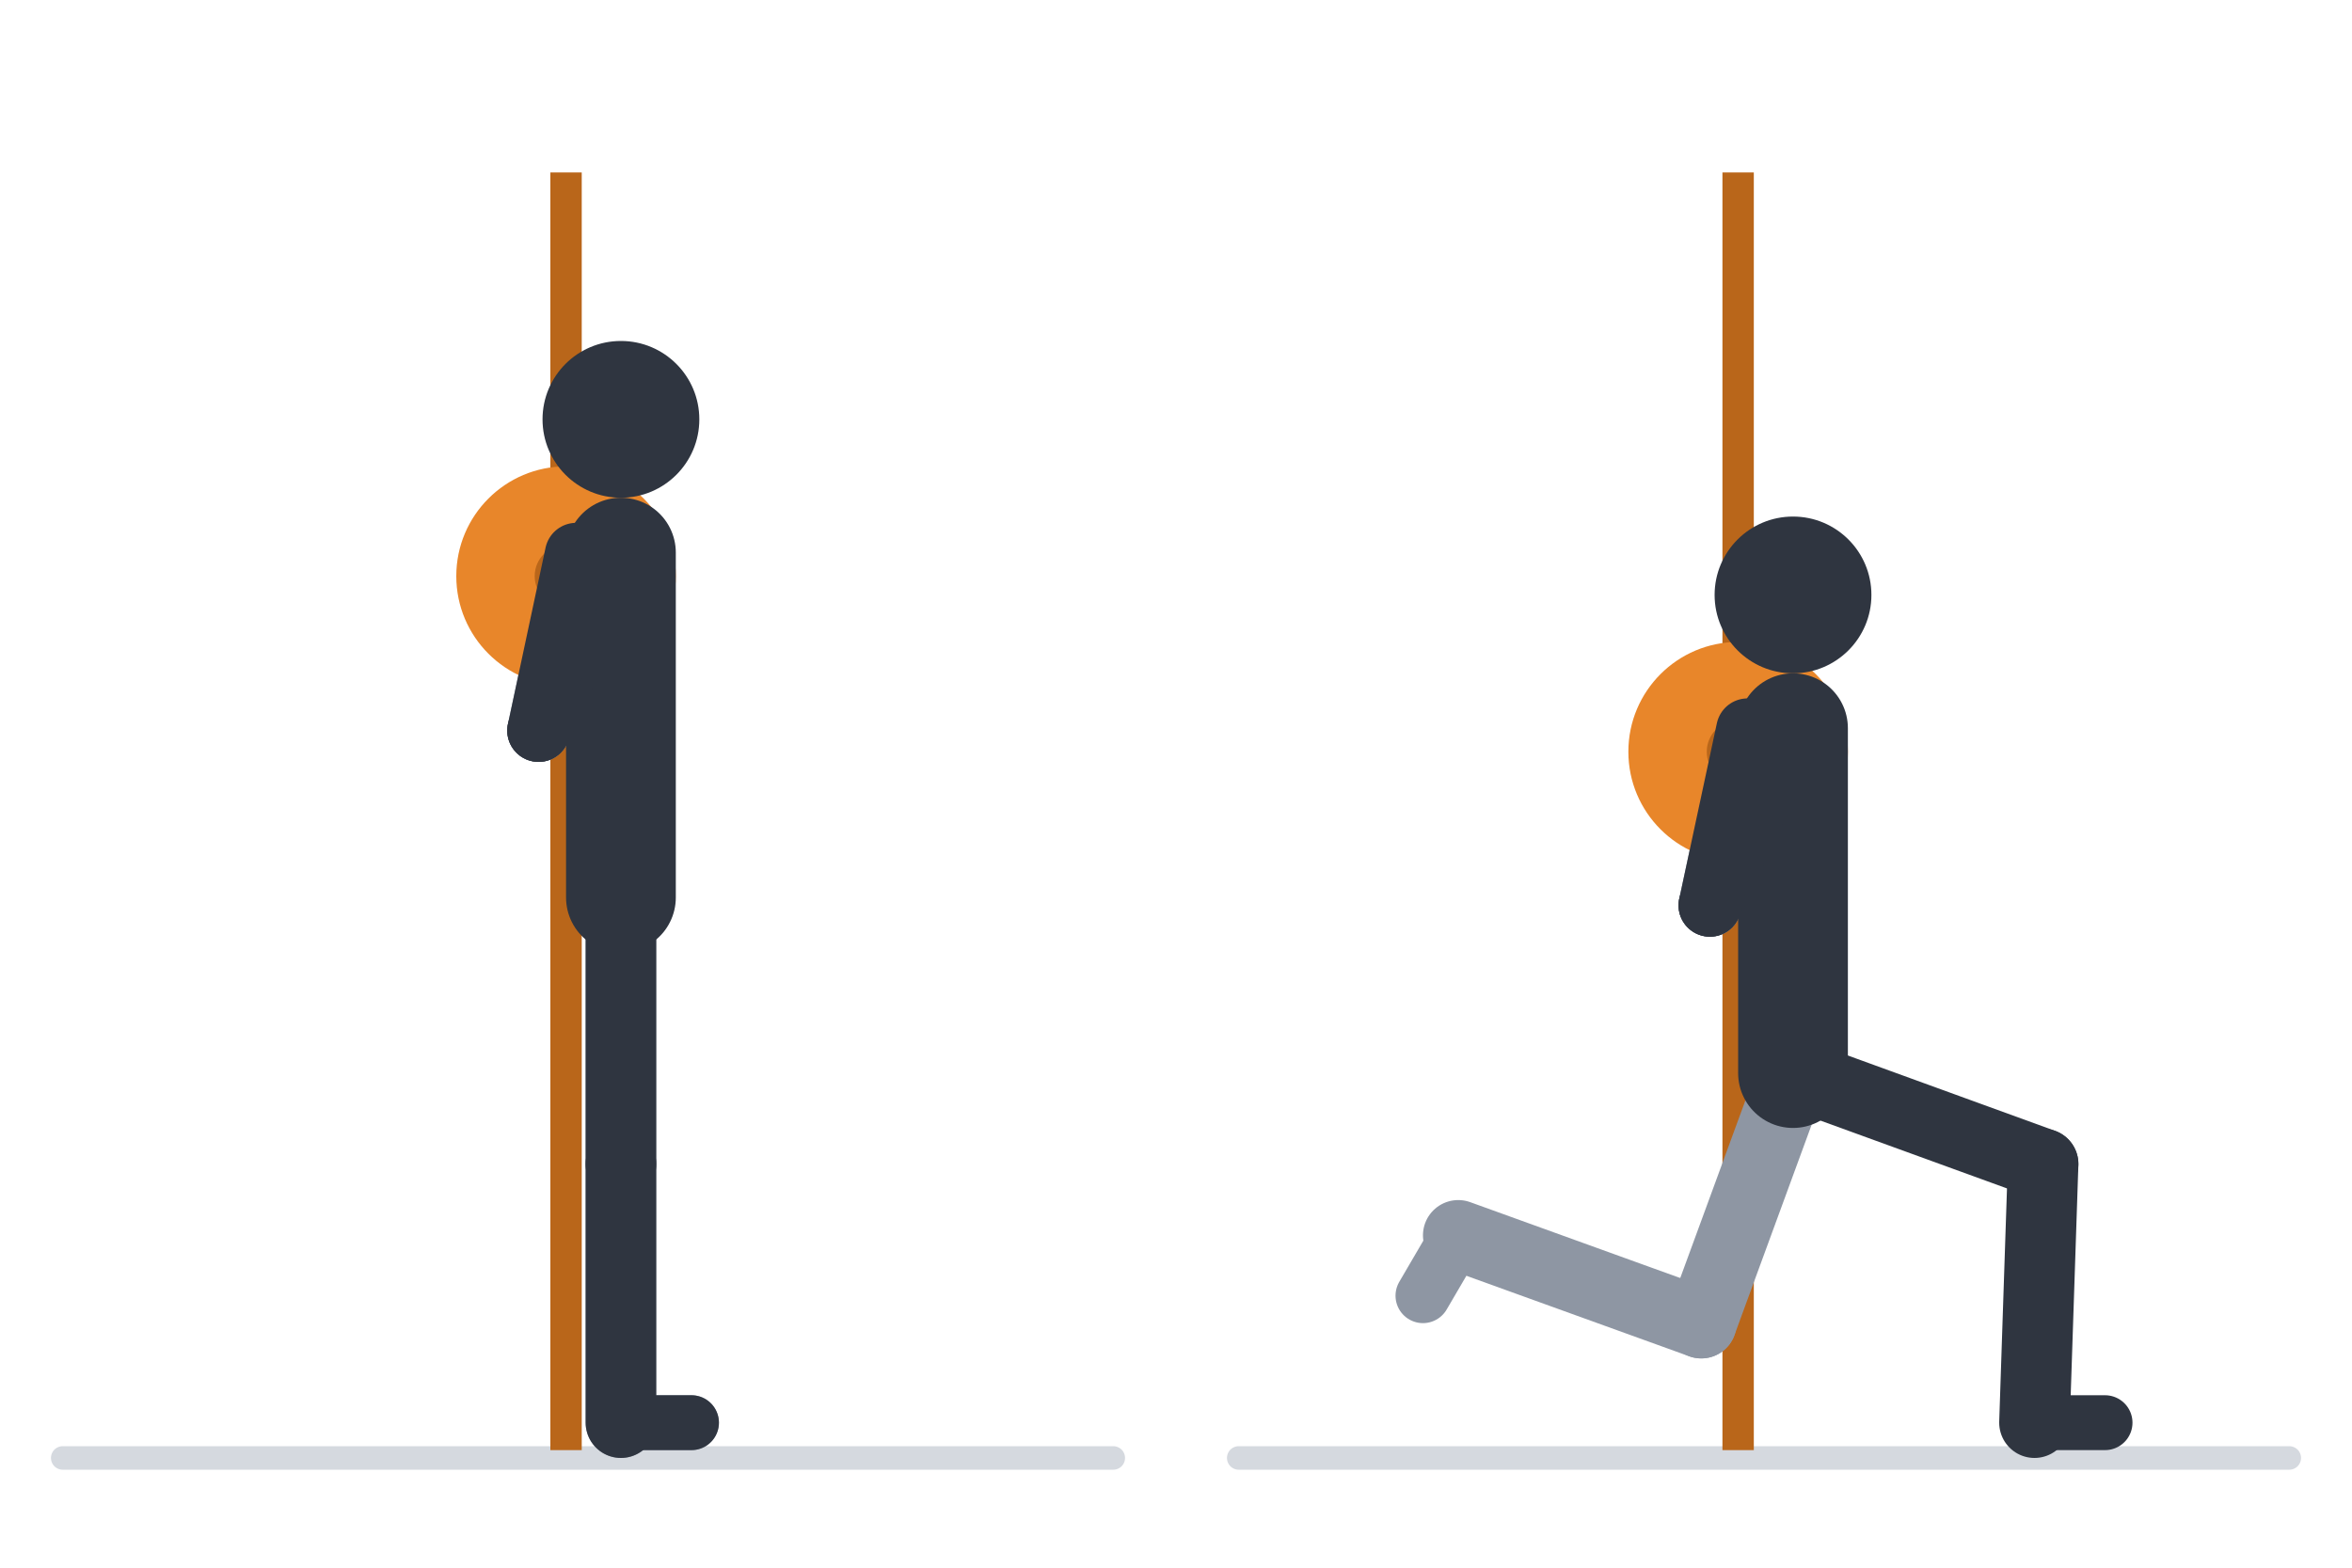
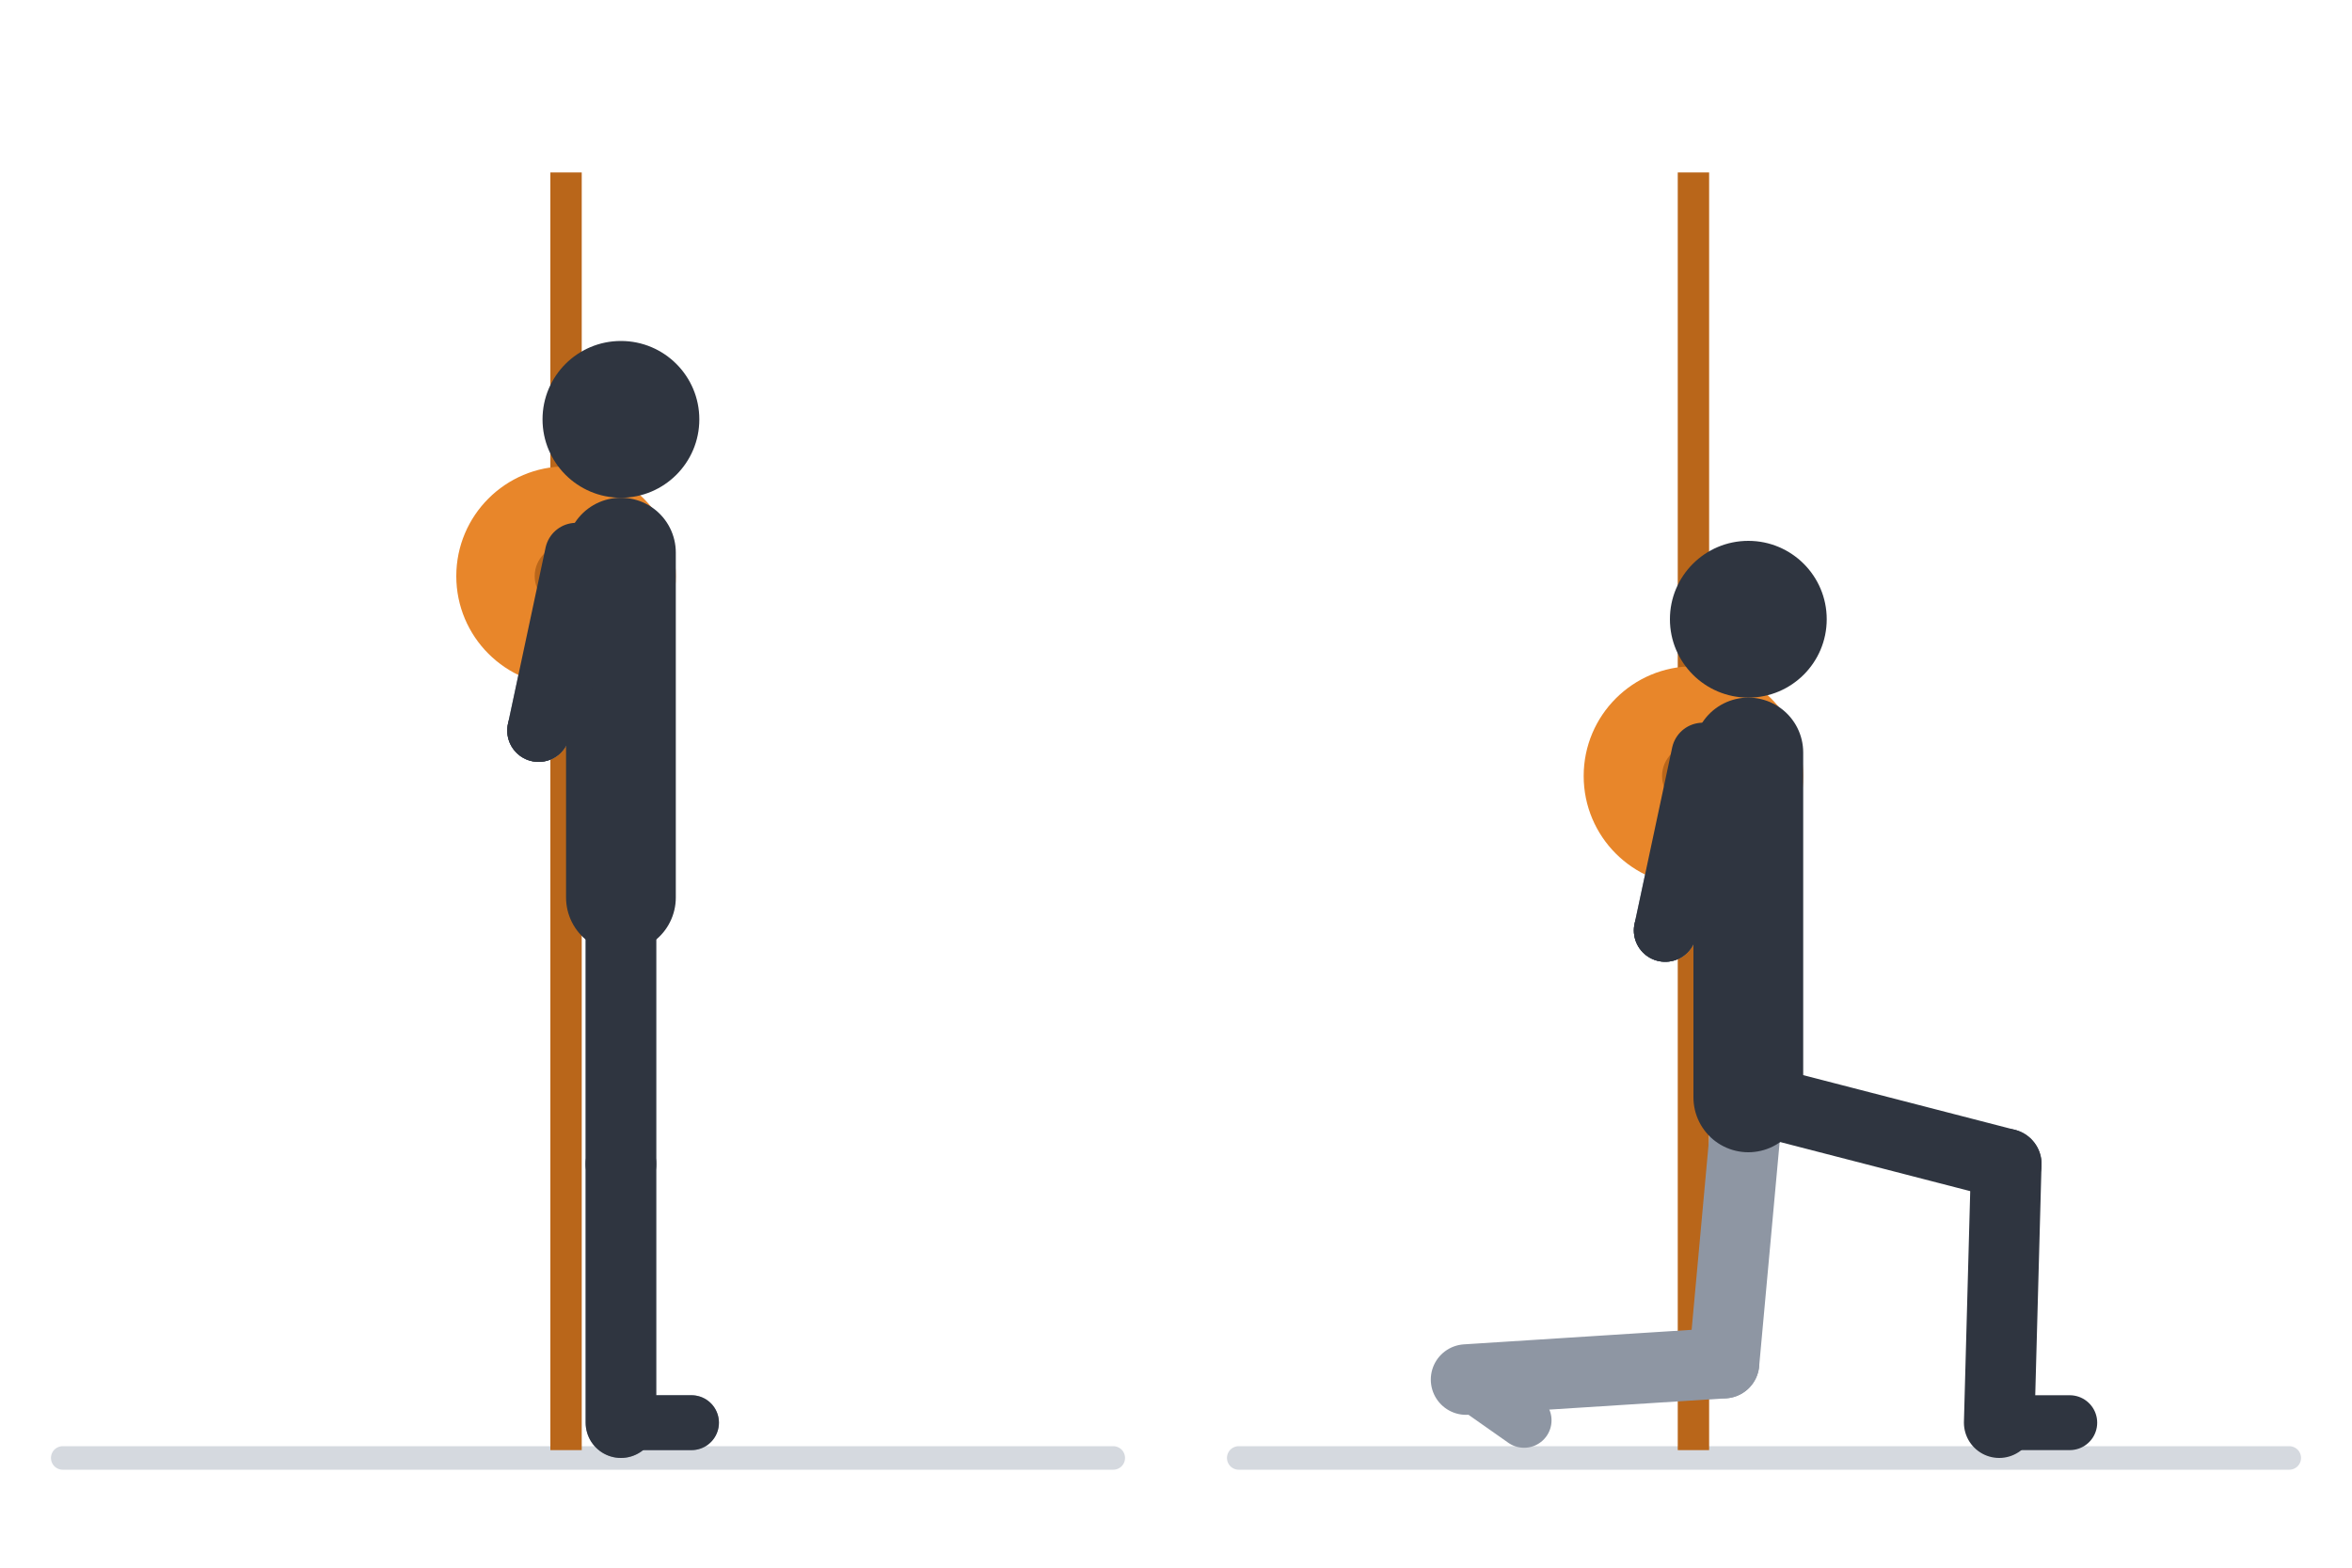
<svg xmlns="http://www.w3.org/2000/svg" width="300" height="200" viewBox="0 0 300 200">
  <line x1="8.0" y1="186.0" x2="142.0" y2="186.0" stroke="#D5D9DF" stroke-width="3" stroke-linecap="round" />
  <line x1="72.2" y1="22.0" x2="72.2" y2="185.0" stroke="#B9661A" stroke-width="4" stroke-linecap="butt" />
  <line x1="79.2" y1="70.5" x2="68.7" y2="93.2" stroke="#8E96A3" stroke-width="8" stroke-linecap="round" />
  <line x1="68.7" y1="93.2" x2="73.5" y2="70.7" stroke="#8E96A3" stroke-width="8" stroke-linecap="round" />
  <line x1="79.2" y1="114.5" x2="79.2" y2="148.5" stroke="#8E96A3" stroke-width="9" stroke-linecap="round" />
  <line x1="79.2" y1="148.5" x2="79.2" y2="181.5" stroke="#8E96A3" stroke-width="9" stroke-linecap="round" />
  <line x1="79.2" y1="181.5" x2="88.2" y2="181.5" stroke="#8E96A3" stroke-width="7" stroke-linecap="round" />
  <circle cx="72.2" cy="73.5" r="14.0" fill="#E8862A" />
  <circle cx="72.2" cy="73.5" r="4.0" fill="#B9661A" />
  <line x1="79.2" y1="114.5" x2="79.2" y2="70.5" stroke="#2F3540" stroke-width="14" stroke-linecap="round" />
  <circle cx="79.2" cy="53.5" r="10.0" fill="#2F3540" />
  <line x1="79.2" y1="114.5" x2="79.2" y2="148.5" stroke="#2F3540" stroke-width="9" stroke-linecap="round" />
  <line x1="79.2" y1="148.5" x2="79.2" y2="181.5" stroke="#2F3540" stroke-width="9" stroke-linecap="round" />
  <line x1="79.2" y1="181.5" x2="88.2" y2="181.5" stroke="#2F3540" stroke-width="7" stroke-linecap="round" />
  <line x1="79.2" y1="70.5" x2="68.7" y2="93.2" stroke="#2F3540" stroke-width="8" stroke-linecap="round" />
  <line x1="68.7" y1="93.2" x2="73.5" y2="70.7" stroke="#2F3540" stroke-width="8" stroke-linecap="round" />
  <line x1="158.0" y1="186.0" x2="292.0" y2="186.0" stroke="#D5D9DF" stroke-width="3" stroke-linecap="round" />
-   <line x1="221.7" y1="22.0" x2="221.7" y2="185.0" stroke="#B9661A" stroke-width="4" stroke-linecap="butt" />
-   <line x1="228.7" y1="92.9" x2="218.1" y2="115.5" stroke="#8E96A3" stroke-width="8" stroke-linecap="round" />
-   <line x1="218.1" y1="115.5" x2="222.9" y2="93.1" stroke="#8E96A3" stroke-width="8" stroke-linecap="round" />
-   <line x1="228.7" y1="136.9" x2="217.0" y2="168.8" stroke="#8E96A3" stroke-width="9" stroke-linecap="round" />
-   <line x1="217.0" y1="168.8" x2="186.0" y2="157.6" stroke="#8E96A3" stroke-width="9" stroke-linecap="round" />
-   <line x1="186.0" y1="157.6" x2="181.5" y2="165.3" stroke="#8E96A3" stroke-width="7" stroke-linecap="round" />
-   <circle cx="221.7" cy="95.9" r="14.0" fill="#E8862A" />
-   <circle cx="221.7" cy="95.9" r="4.0" fill="#B9661A" />
-   <line x1="228.7" y1="136.9" x2="228.7" y2="92.9" stroke="#2F3540" stroke-width="14" stroke-linecap="round" />
-   <circle cx="228.7" cy="75.9" r="10.0" fill="#2F3540" />
-   <line x1="228.7" y1="136.9" x2="260.6" y2="148.5" stroke="#2F3540" stroke-width="9" stroke-linecap="round" />
-   <line x1="260.6" y1="148.5" x2="259.5" y2="181.5" stroke="#2F3540" stroke-width="9" stroke-linecap="round" />
-   <line x1="259.5" y1="181.5" x2="268.5" y2="181.5" stroke="#2F3540" stroke-width="7" stroke-linecap="round" />
-   <line x1="228.7" y1="92.9" x2="218.1" y2="115.5" stroke="#2F3540" stroke-width="8" stroke-linecap="round" />
-   <line x1="218.1" y1="115.5" x2="222.9" y2="93.1" stroke="#2F3540" stroke-width="8" stroke-linecap="round" />
+   <line x1="216.0" y1="22.0" x2="216.0" y2="185.0" stroke="#B9661A" stroke-width="4" stroke-linecap="butt" />
+   <line x1="223.0" y1="96.0" x2="212.4" y2="118.7" stroke="#8E96A3" stroke-width="8" stroke-linecap="round" />
+   <line x1="212.4" y1="118.7" x2="217.2" y2="96.2" stroke="#8E96A3" stroke-width="8" stroke-linecap="round" />
+   <line x1="223.0" y1="140.0" x2="219.9" y2="173.9" stroke="#8E96A3" stroke-width="9" stroke-linecap="round" />
+   <line x1="219.9" y1="173.9" x2="187.0" y2="176.0" stroke="#8E96A3" stroke-width="9" stroke-linecap="round" />
+   <line x1="187.0" y1="176.0" x2="194.4" y2="181.2" stroke="#8E96A3" stroke-width="7" stroke-linecap="round" />
+   <circle cx="216.0" cy="99.0" r="14.0" fill="#E8862A" />
+   <circle cx="216.0" cy="99.0" r="4.0" fill="#B9661A" />
+   <line x1="223.0" y1="140.0" x2="223.0" y2="96.0" stroke="#2F3540" stroke-width="14" stroke-linecap="round" />
+   <circle cx="223.0" cy="79.0" r="10.0" fill="#2F3540" />
+   <line x1="223.0" y1="140.0" x2="255.9" y2="148.5" stroke="#2F3540" stroke-width="9" stroke-linecap="round" />
+   <line x1="255.9" y1="148.5" x2="255.0" y2="181.5" stroke="#2F3540" stroke-width="9" stroke-linecap="round" />
+   <line x1="255.0" y1="181.5" x2="264.0" y2="181.5" stroke="#2F3540" stroke-width="7" stroke-linecap="round" />
+   <line x1="223.0" y1="96.0" x2="212.4" y2="118.7" stroke="#2F3540" stroke-width="8" stroke-linecap="round" />
+   <line x1="212.4" y1="118.7" x2="217.2" y2="96.2" stroke="#2F3540" stroke-width="8" stroke-linecap="round" />
</svg>
